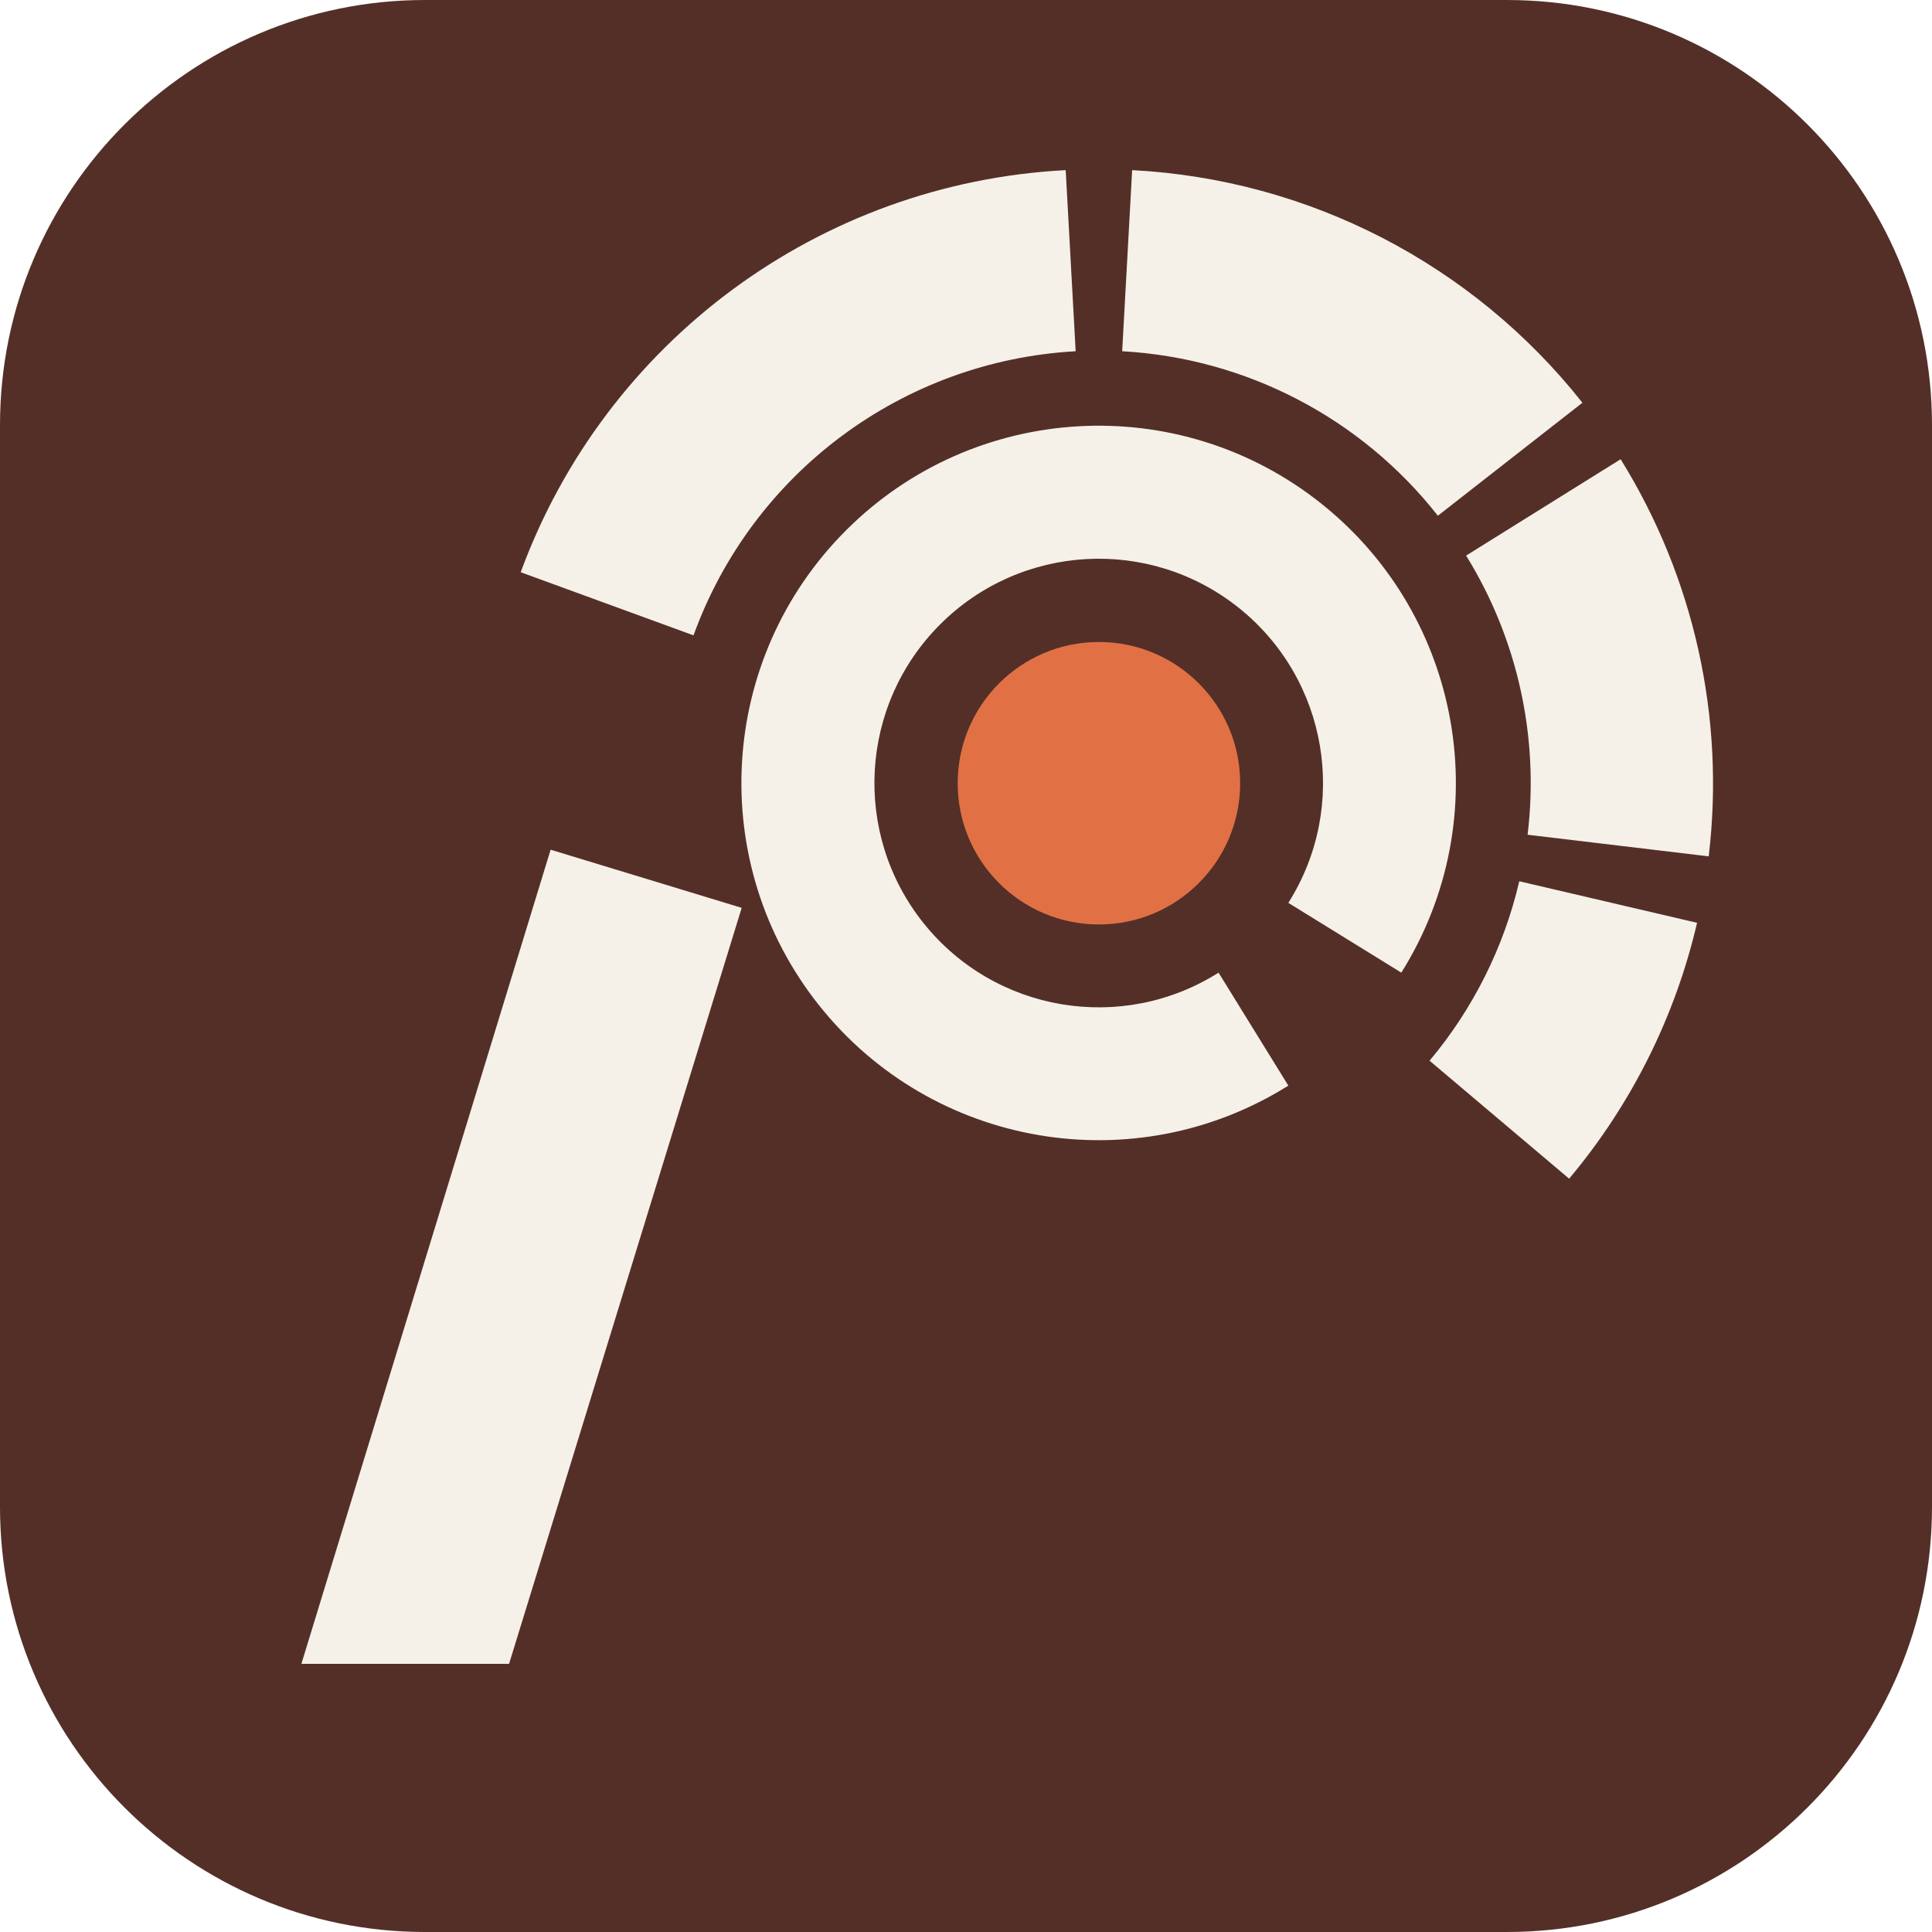
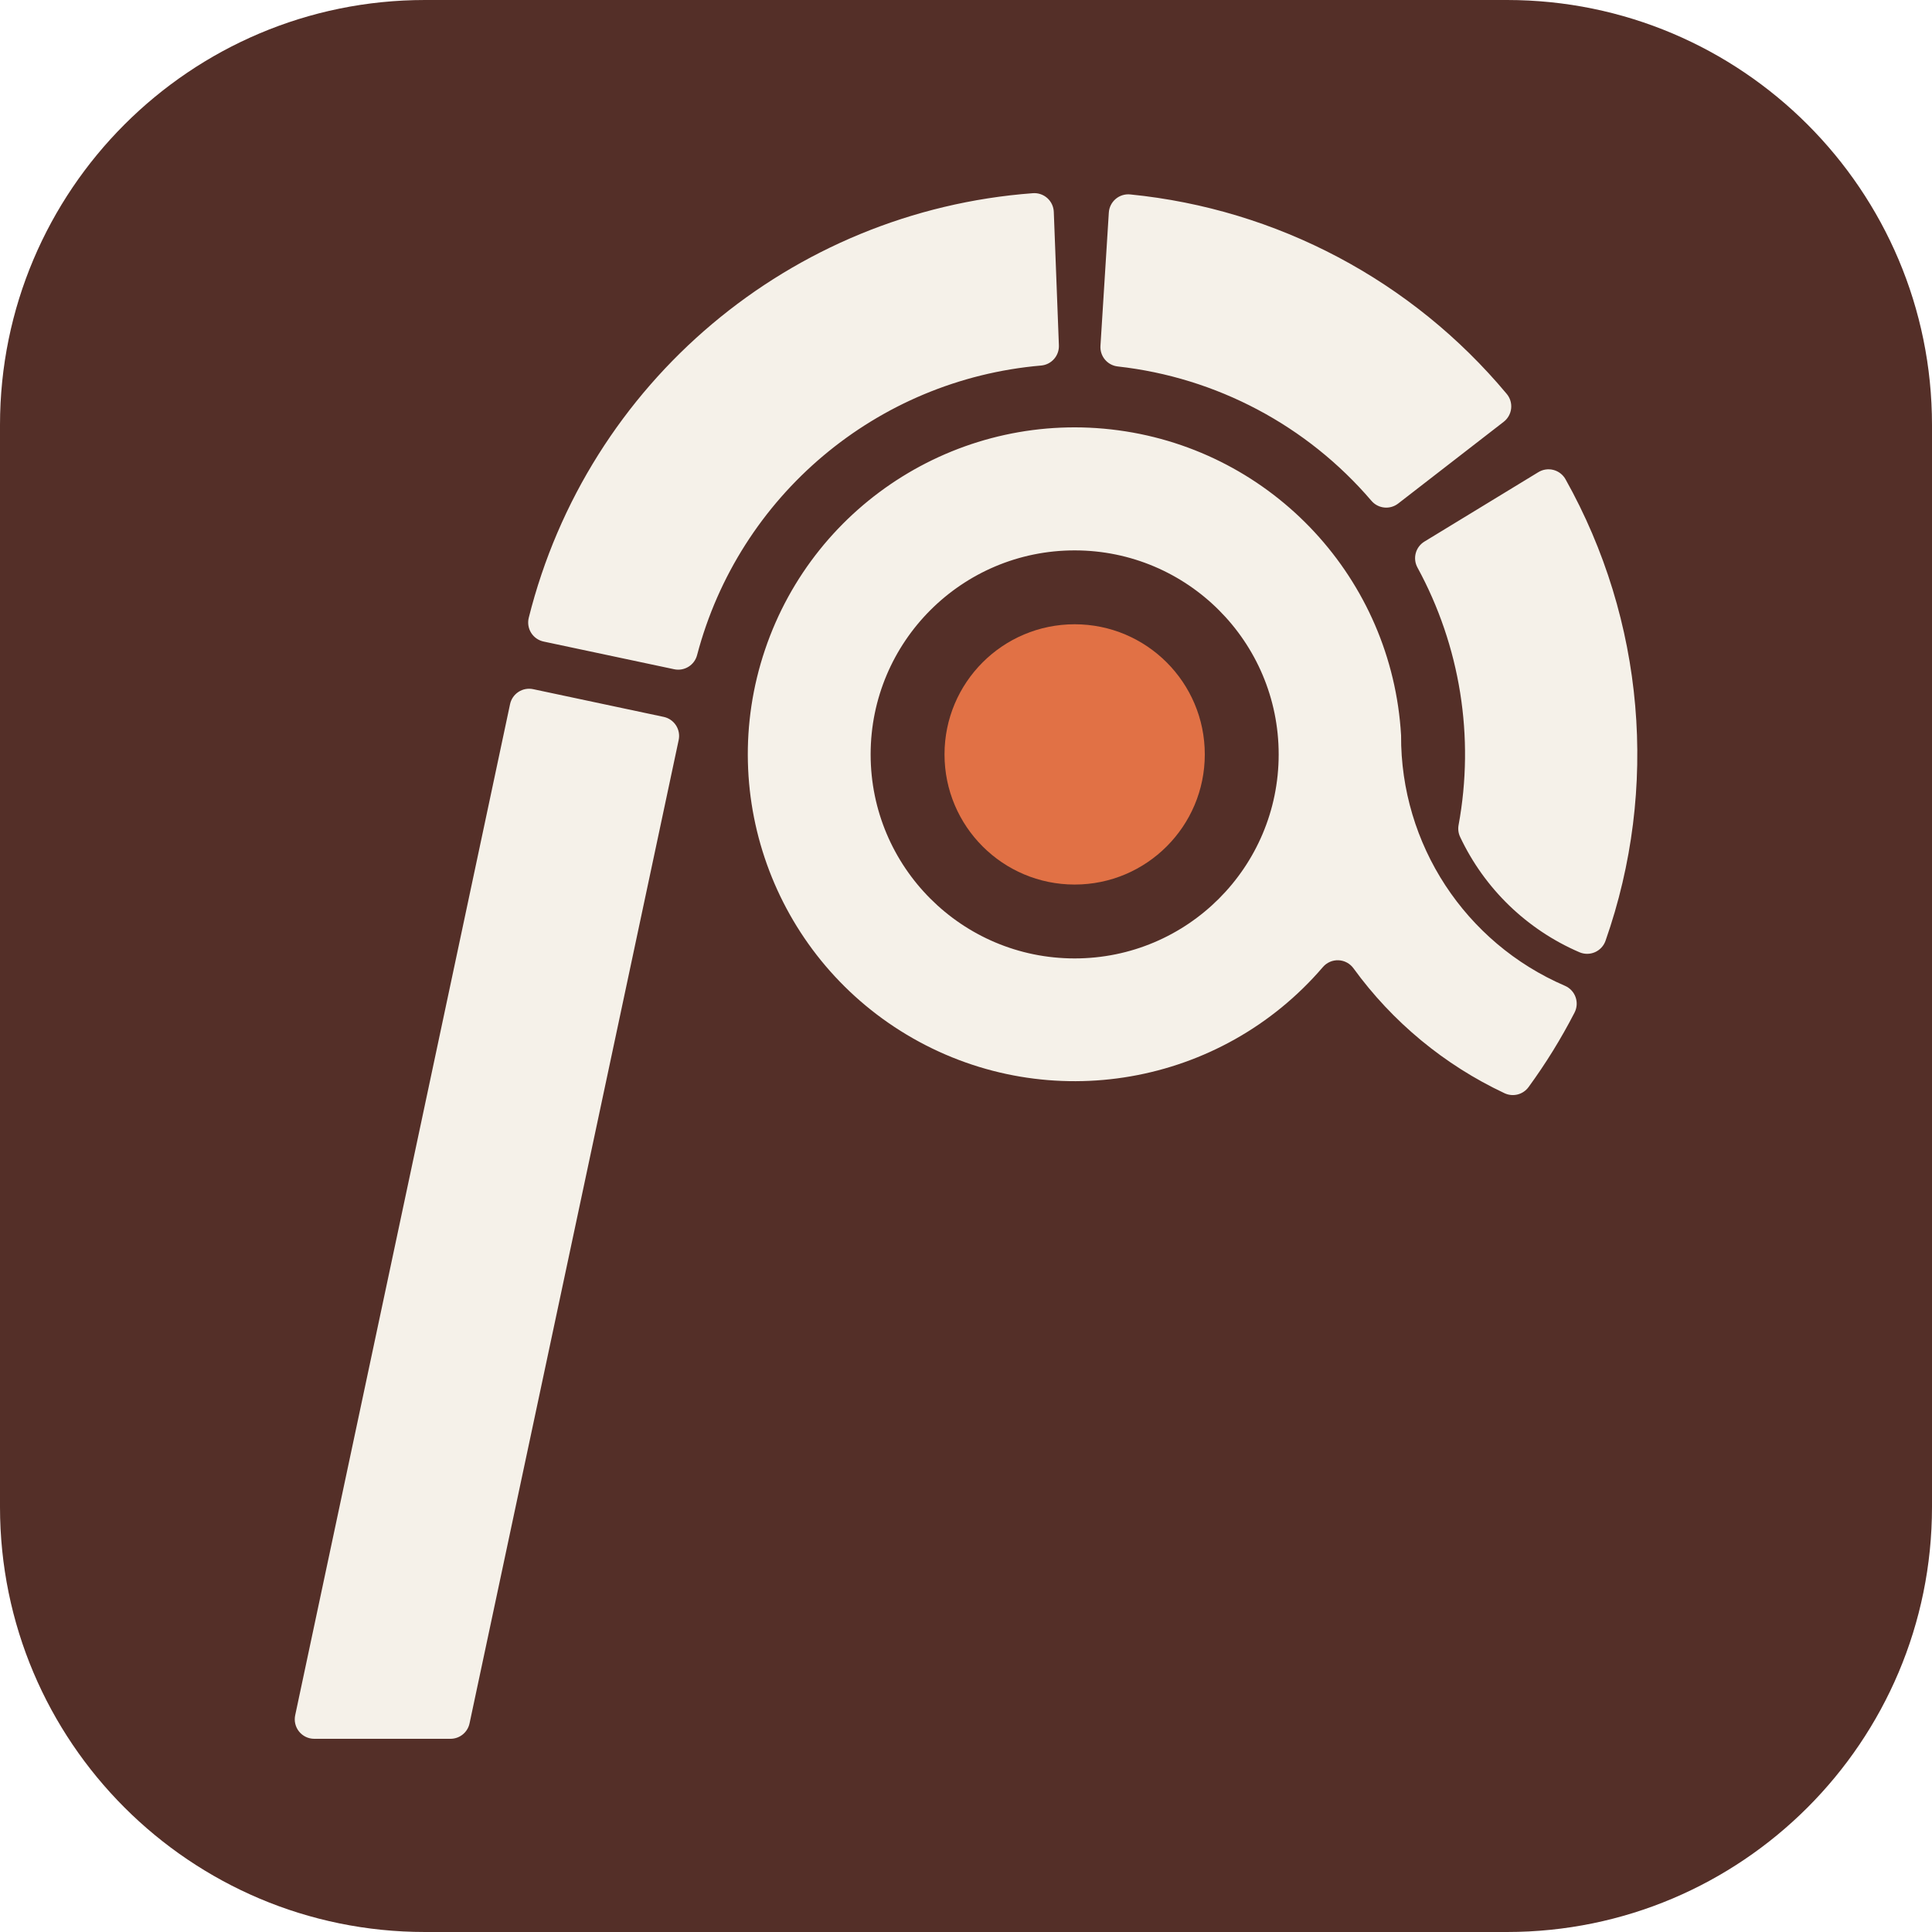
<svg xmlns="http://www.w3.org/2000/svg" viewBox="0 0 100 100">
  <rect width="100" height="100" rx="22" fill="#542f28" />
-   <g transform="translate(50 50) scale(.86) translate(-50 -51)">
-     <path fill="#f5f1e9" d="M23.2 27.3A37 37 0 0 1 56.0 3.1L56.6 14.0A26 26 0 0 0 33.6 31.1ZM60.0 3.1A37 37 0 0 1 87.1 17.1L78.4 23.9A26 26 0 0 0 59.4 14.0ZM89.4 20.5A37 37 0 0 1 94.7 44.4L83.8 43.1A26 26 0 0 0 80.1 26.3ZM94.0 48.4A37 37 0 0 1 86.3 63.8L77.9 56.7A26 26 0 0 0 83.3 45.9ZM69.4 58.2A21.5 21.5 0 1 1 76.2 51.4L69.4 47.2A13.5 13.5 0 1 0 65.2 51.4ZM25 44 36.5 47.5 22.5 93 10 93Z" />
-     <circle cx="58" cy="40" r="8.5" fill="#e17145" />
+   <g transform="translate(50 50) scale(0.8) translate(-43.43 -50)">
+     <path fill="#f5f1e9" fill-rule="evenodd" d="M13.93 33.06L0.03 98.47A1.26 1.26 0 0 0 1.26 100L10.08 100A1.26 1.26 0 0 0 11.31 99L24.84 35.38A1.26 1.26 0 0 0 23.86 33.88L15.43 32.09A1.26 1.26 0 0 0 13.93 33.06ZM24.55 30.8L16.11 29.01A1.26 1.26 0 0 1 15.14 27.47A36.41 36.41 0 0 1 47.75 0A1.26 1.26 0 0 1 49.11 1.21L49.44 9.84A1.26 1.26 0 0 1 48.29 11.15A25.26 25.26 0 0 0 26.03 29.89A1.26 1.26 0 0 1 24.55 30.8ZM71.39 20.08L78.22 14.79A1.26 1.26 0 0 0 78.41 12.98A36.41 36.41 0 0 0 54.06 0.08A1.26 1.26 0 0 0 52.67 1.26L52.13 9.87A1.26 1.26 0 0 0 53.25 11.21A25.26 25.26 0 0 1 69.66 19.9A1.26 1.26 0 0 0 71.39 20.08ZM73.09 22.54L80.46 18.05A1.26 1.26 0 0 1 82.22 18.51A36.41 36.41 0 0 1 84.81 48.36A1.26 1.26 0 0 1 83.12 49.11A15.15 15.15 0 0 1 75.4 41.65A1.26 1.26 0 0 1 75.3 40.88A25.26 25.26 0 0 0 72.64 24.22A1.26 1.26 0 0 1 73.09 22.54ZM78.27 58.23A1.26 1.26 0 0 0 79.83 57.83A36.41 36.41 0 0 0 82.8 53.02A1.26 1.26 0 0 0 82.18 51.28A17.53 17.53 0 0 1 71.58 35.08A21.15 21.15 0 1 0 66.52 50.07A1.26 1.26 0 0 1 68.5 50.15A25.46 25.46 0 0 0 78.27 58.23ZM63.66 36.31A13.2 13.2 0 1 0 37.26 36.31A13.2 13.2 0 1 0 63.66 36.31Z" />
+     <circle cx="50.46" cy="36.31" r="8.42" fill="#e17145" />
  </g>
</svg>
